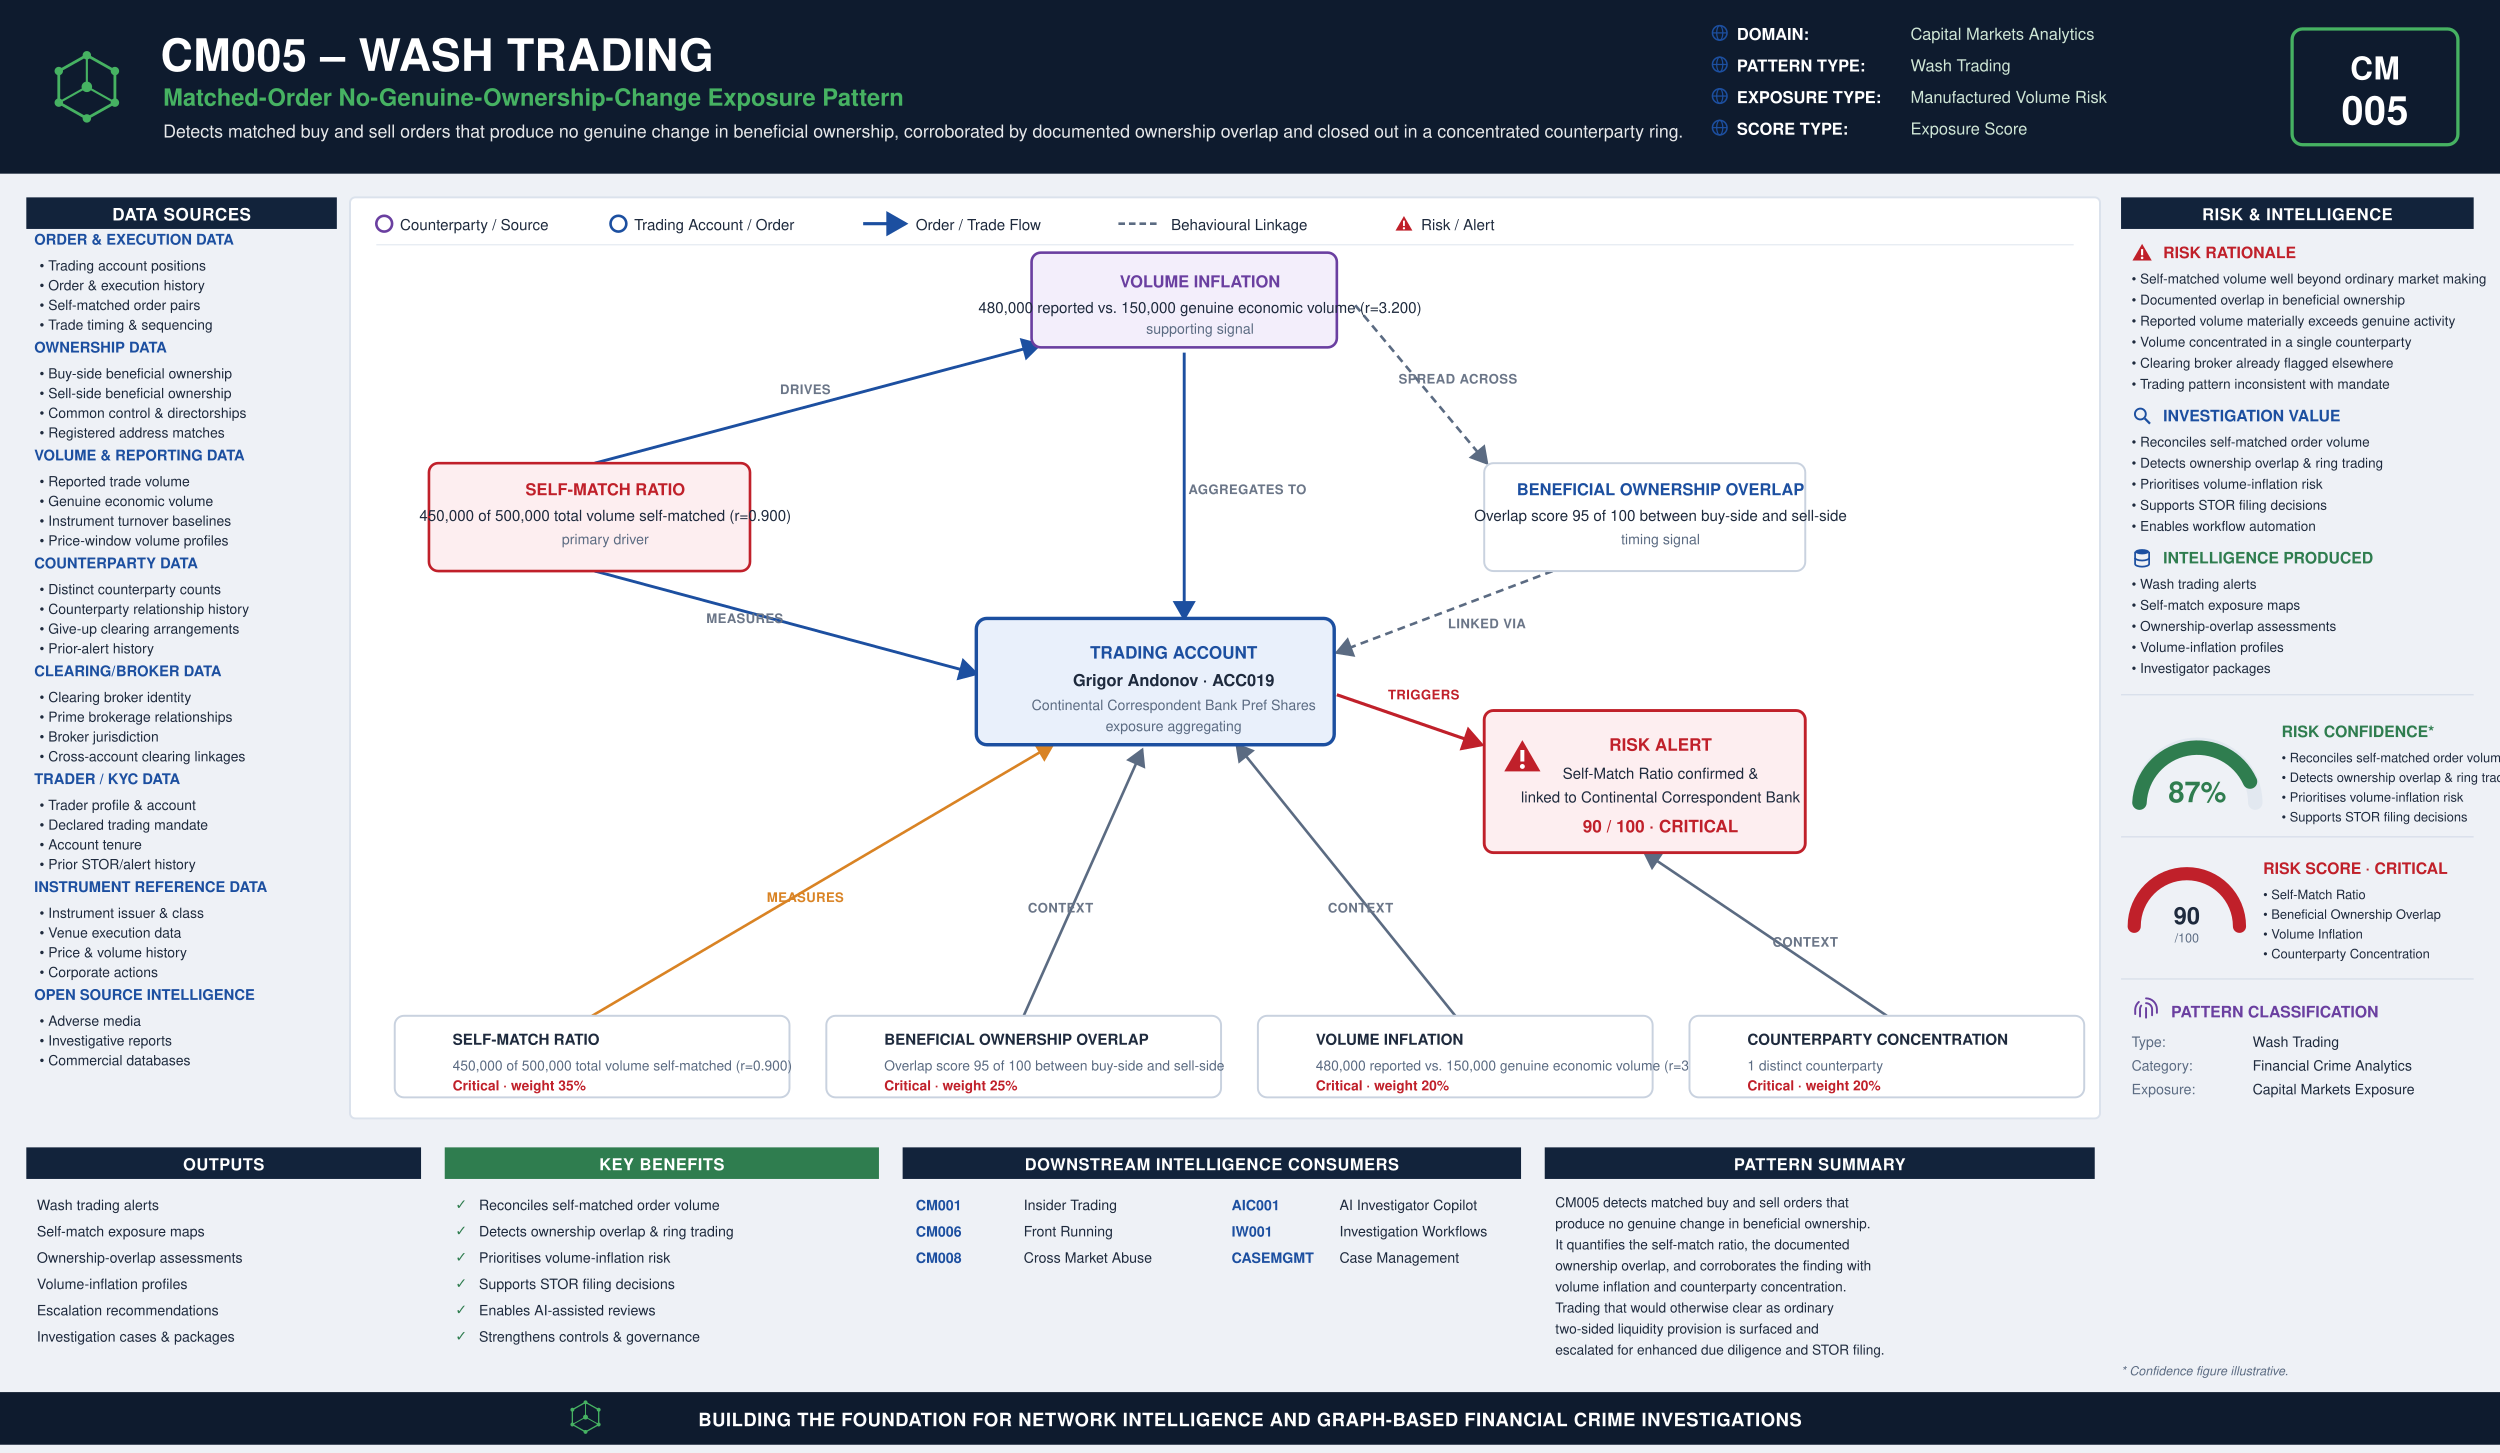
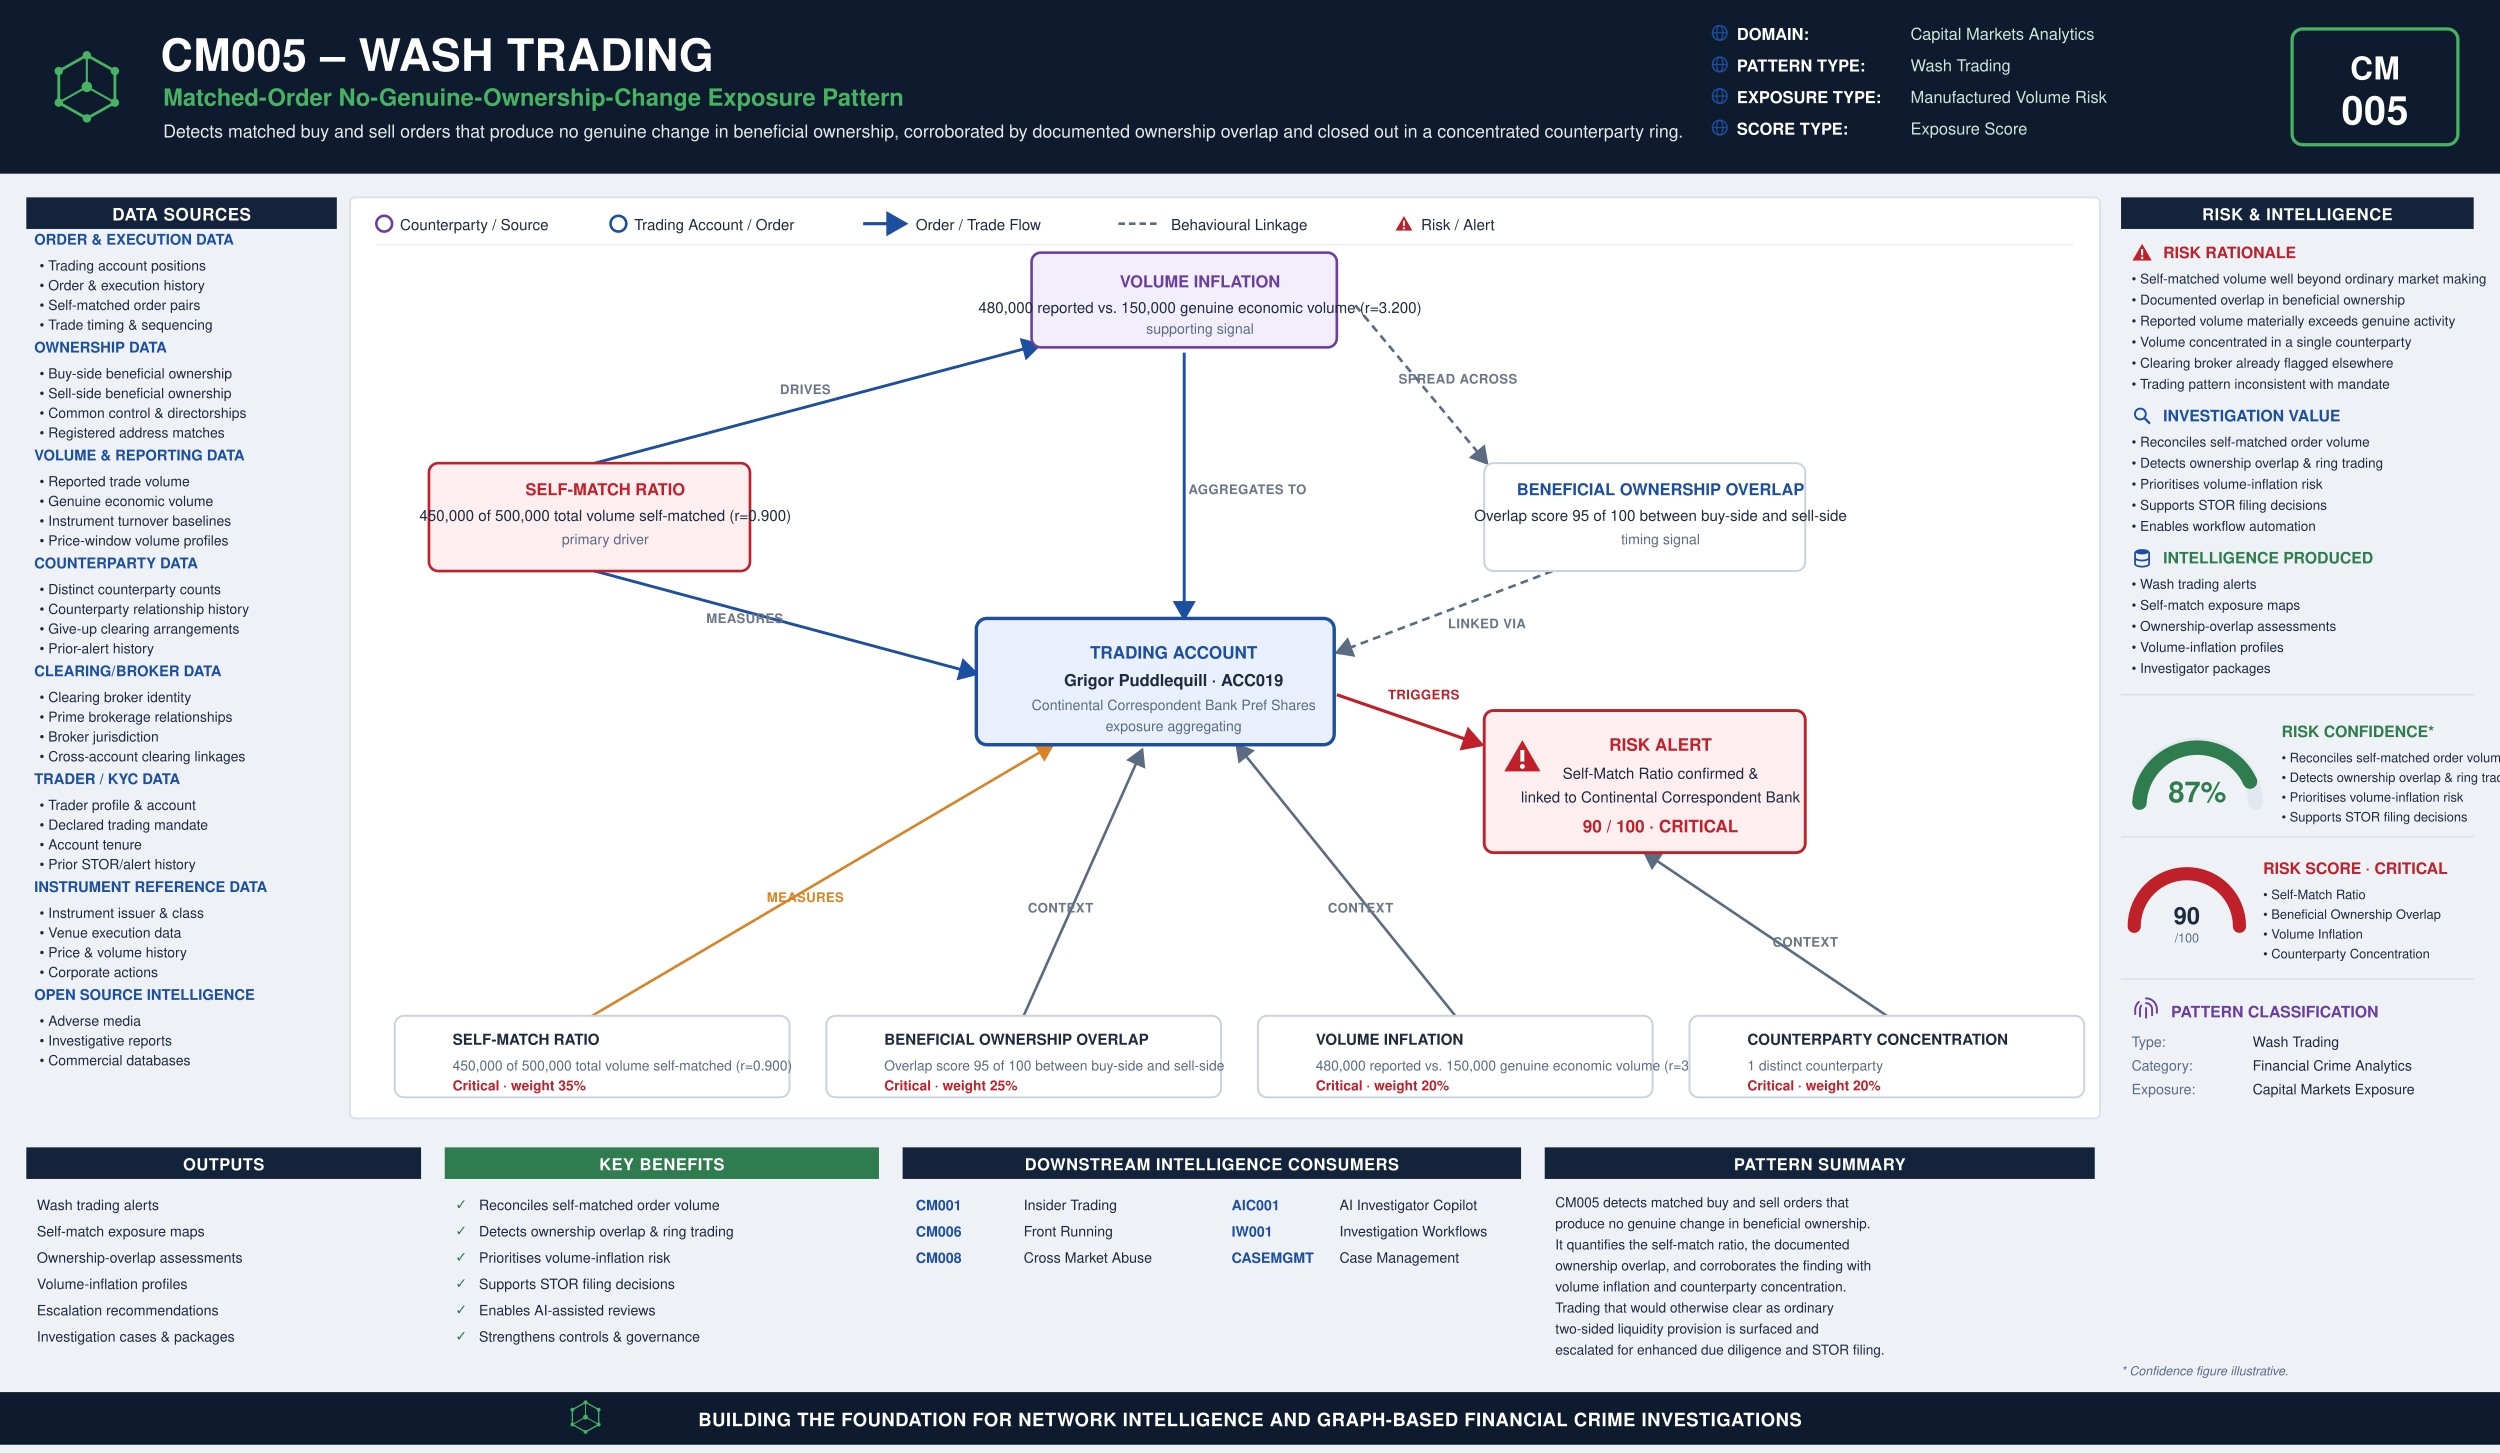
<svg xmlns="http://www.w3.org/2000/svg" viewBox="0 0 1900 1104" font-family="Helvetica, Arial, sans-serif" text-rendering="geometricPrecision">
  <defs>
    <style>
      .nvy{fill:#12233b}.grn{fill:#2f7d4f}.red{fill:#c0202a}.gold{fill:#f4a920}.pur{fill:#6a3fa0}
      .wht{fill:#ffffff}.ink{fill:#1e2a3d}.blu{fill:#1c4fa0}.sub{fill:#5b6b82}
      .hd{fill:#ffffff;font-weight:bold;letter-spacing:.4px}
      .sh{font-weight:bold;fill:#1c4fa0}.b{font-weight:bold}
      .card{fill:#ffffff;stroke:#c9d2df;stroke-width:1.5}
      .elab{fill:#6b7688;font-weight:bold;letter-spacing:.3px}
      text{dominant-baseline:middle}
    </style>
    <marker id="ar" markerWidth="9" markerHeight="9" refX="6" refY="4" orient="auto">
      <path d="M0 0l7 4L0 8z" fill="#1c4fa0" />
    </marker>
    <marker id="arR" markerWidth="9" markerHeight="9" refX="6" refY="4" orient="auto">
      <path d="M0 0l7 4L0 8z" fill="#c0202a" />
    </marker>
    <marker id="arO" markerWidth="9" markerHeight="9" refX="6" refY="4" orient="auto">
      <path d="M0 0l7 4L0 8z" fill="#d98324" />
    </marker>
    <marker id="arG" markerWidth="9" markerHeight="9" refX="6" refY="4" orient="auto">
      <path d="M0 0l7 4L0 8z" fill="#5b6b82" />
    </marker>
    <symbol id="i-globe" viewBox="0 0 24 24">
      <circle cx="12" cy="12" r="9.5" fill="none" stroke="#1c4fa0" stroke-width="2" />
      <ellipse cx="12" cy="12" rx="4" ry="9.5" fill="none" stroke="#1c4fa0" stroke-width="1.6" />
      <line x1="2.5" y1="12" x2="21.5" y2="12" stroke="#1c4fa0" stroke-width="1.6" />
    </symbol>
    <symbol id="i-doc" viewBox="0 0 24 24">
      <rect x="5" y="3" width="14" height="18" rx="1.5" fill="#1c4fa0" />
      <rect x="8" y="7" width="8" height="1.6" fill="#fff" />
      <rect x="8" y="11" width="8" height="1.6" fill="#fff" />
      <rect x="8" y="15" width="5" height="1.6" fill="#fff" />
    </symbol>
    <symbol id="i-link" viewBox="0 0 24 24">
      <circle cx="5" cy="12" r="2.6" fill="#1c4fa0" />
      <circle cx="19" cy="6" r="2.6" fill="#1c4fa0" />
      <circle cx="19" cy="18" r="2.6" fill="#1c4fa0" />
      <line x1="7" y1="11" x2="17" y2="7" stroke="#1c4fa0" stroke-width="1.8" />
      <line x1="7" y1="13" x2="17" y2="17" stroke="#1c4fa0" stroke-width="1.8" />
    </symbol>
    <symbol id="i-search" viewBox="0 0 24 24">
      <circle cx="10" cy="10" r="6.2" fill="none" stroke="#1c4fa0" stroke-width="2.2" />
      <line x1="15" y1="15" x2="21" y2="21" stroke="#1c4fa0" stroke-width="2.6" />
    </symbol>
    <symbol id="i-shield" viewBox="0 0 24 24">
      <path d="M12 2 21 5v7c0 5.5-3.8 9-9 10-5.2-1-9-4.5-9-10V5z" fill="#1c4fa0" />
      <path d="M8 12l3 3 5-6" fill="none" stroke="#fff" stroke-width="2.2" stroke-linecap="round" stroke-linejoin="round" />
    </symbol>
    <symbol id="i-alert" viewBox="0 0 24 24">
      <path d="M12 2 23 21H1z" fill="#c0202a" />
      <rect x="10.8" y="8" width="2.4" height="7" fill="#fff" />
      <circle cx="12" cy="18" r="1.5" fill="#fff" />
    </symbol>
    <symbol id="i-db" viewBox="0 0 24 24">
      <ellipse cx="12" cy="5" rx="8" ry="3" fill="#1c4fa0" />
      <path d="M4 5v14c0 1.6 3.6 3 8 3s8-1.4 8-3V5" fill="none" stroke="#1c4fa0" stroke-width="2" />
      <path d="M4 12c0 1.6 3.6 3 8 3s8-1.4 8-3" fill="none" stroke="#1c4fa0" stroke-width="2" />
    </symbol>
    <symbol id="i-fp" viewBox="0 0 24 24">
      <g fill="none" stroke="#6a3fa0" stroke-width="1.6" stroke-linecap="round">
        <path d="M12 3a9 9 0 0 1 9 9v3" />
        <path d="M6 6a9 9 0 0 0-3 6v4" />
        <path d="M12 7a5 5 0 0 1 5 5v5" />
        <path d="M8 9a5 5 0 0 0-1 3v6" />
        <path d="M12 11v8" />
      </g>
    </symbol>
    <symbol id="i-chart" viewBox="0 0 24 24">
      <g fill="currentColor">
        <rect x="3" y="12" width="4" height="9" />
        <rect x="10" y="6" width="4" height="15" />
        <rect x="17" y="2" width="4" height="19" />
      </g>
    </symbol>
    <symbol id="i-bank" viewBox="0 0 24 24">
      <path d="M12 2 22 8H2z" fill="currentColor" />
      <rect x="4" y="9" width="2.4" height="10" fill="currentColor" />
      <rect x="10.8" y="9" width="2.4" height="10" fill="currentColor" />
      <rect x="17.6" y="9" width="2.4" height="10" fill="currentColor" />
      <rect x="2" y="20" width="20" height="2" fill="currentColor" />
    </symbol>
    <symbol id="i-clock" viewBox="0 0 24 24">
      <circle cx="12" cy="12" r="9.5" fill="none" stroke="currentColor" stroke-width="2" />
      <path d="M12 6v6l4 3" fill="none" stroke="currentColor" stroke-width="2" stroke-linecap="round" />
    </symbol>
    <symbol id="i-hex" viewBox="0 0 48 48">
      <g fill="none" stroke="#46b262" stroke-width="1.6">
        <path d="M24 6 40 15v18L24 42 8 33V15z" />
      </g>
      <g fill="#46b262">
        <circle cx="24" cy="6" r="2.4" />
        <circle cx="40" cy="15" r="2.4" />
        <circle cx="40" cy="33" r="2.4" />
        <circle cx="24" cy="42" r="2.4" />
        <circle cx="8" cy="33" r="2.4" />
        <circle cx="8" cy="15" r="2.4" />
        <circle cx="24" cy="24" r="3" />
      </g>
      <g stroke="#46b262" stroke-width="1.2">
        <line x1="24" y1="24" x2="24" y2="6" />
        <line x1="24" y1="24" x2="40" y2="33" />
        <line x1="24" y1="24" x2="8" y2="33" />
      </g>
    </symbol>
  </defs>
  <rect width="1900" height="1104" fill="#eef1f6" />
  <rect x="0" y="0" width="1900" height="132" fill="#0e1b2e" />
  <use href="#i-hex" x="34" y="34" width="64" height="64" />
  <text x="122" y="42" class="hd" font-size="34">CM005 – WASH TRADING</text>
  <text x="124" y="74" font-size="18" font-weight="bold" fill="#46b262">Matched-Order No-Genuine-Ownership-Change Exposure Pattern</text>
  <text x="124" y="100" class="wht" font-size="13.5" opacity=".9">Detects matched buy and sell orders that produce no genuine change in beneficial ownership, corroborated by documented ownership overlap and closed out in a concentrated counterparty ring.</text>
  <g font-size="12.5">
    <use href="#i-globe" x="1300" y="18" width="14" height="14" />
    <text x="1320" y="26" class="wht b">DOMAIN:</text>
    <text x="1452" y="26" fill="#cfe6d6">Capital Markets Analytics</text>
    <use href="#i-globe" x="1300" y="42" width="14" height="14" />
    <text x="1320" y="50" class="wht b">PATTERN TYPE:</text>
    <text x="1452" y="50" fill="#cfe6d6">Wash Trading</text>
    <use href="#i-globe" x="1300" y="66" width="14" height="14" />
    <text x="1320" y="74" class="wht b">EXPOSURE TYPE:</text>
    <text x="1452" y="74" fill="#cfe6d6">Manufactured Volume Risk</text>
    <use href="#i-globe" x="1300" y="90" width="14" height="14" />
    <text x="1320" y="98" class="wht b">SCORE TYPE:</text>
    <text x="1452" y="98" fill="#cfe6d6">Exposure Score</text>
  </g>
  <rect x="1742" y="22" width="126" height="88" rx="8" fill="#0e1b2e" stroke="#46b262" stroke-width="2.5" />
  <text x="1805" y="52" class="hd" font-size="24" text-anchor="middle" fill="#46b262">CM</text>
  <text x="1805" y="84" class="hd" font-size="30" text-anchor="middle" fill="#46b262">005</text>
  <rect x="20" y="150" width="236" height="24" class="nvy" />
  <text x="138" y="163" class="hd" font-size="13" text-anchor="middle">DATA SOURCES</text>
  <g font-size="10.6">
    <g transform="translate(0,182)">
      <text x="26" y="0" class="sh" font-size="11.2">ORDER &amp; EXECUTION DATA</text>
      <text x="30" y="20" class="ink">• Trading account positions</text>
      <text x="30" y="35" class="ink">• Order &amp; execution history</text>
      <text x="30" y="50" class="ink">• Self-matched order pairs</text>
      <text x="30" y="65" class="ink">• Trade timing &amp; sequencing</text>
    </g>
    <g transform="translate(0,264)">
      <text x="26" y="0" class="sh" font-size="11.2">OWNERSHIP DATA</text>
      <text x="30" y="20" class="ink">• Buy-side beneficial ownership</text>
      <text x="30" y="35" class="ink">• Sell-side beneficial ownership</text>
      <text x="30" y="50" class="ink">• Common control &amp; directorships</text>
      <text x="30" y="65" class="ink">• Registered address matches</text>
    </g>
    <g transform="translate(0,346)">
      <text x="26" y="0" class="sh" font-size="11.2">VOLUME &amp; REPORTING DATA</text>
      <text x="30" y="20" class="ink">• Reported trade volume</text>
      <text x="30" y="35" class="ink">• Genuine economic volume</text>
      <text x="30" y="50" class="ink">• Instrument turnover baselines</text>
      <text x="30" y="65" class="ink">• Price-window volume profiles</text>
    </g>
    <g transform="translate(0,428)">
      <text x="26" y="0" class="sh" font-size="11.2">COUNTERPARTY DATA</text>
      <text x="30" y="20" class="ink">• Distinct counterparty counts</text>
      <text x="30" y="35" class="ink">• Counterparty relationship history</text>
      <text x="30" y="50" class="ink">• Give-up clearing arrangements</text>
      <text x="30" y="65" class="ink">• Prior-alert history</text>
    </g>
    <g transform="translate(0,510)">
      <text x="26" y="0" class="sh" font-size="11.2">CLEARING/BROKER DATA</text>
      <text x="30" y="20" class="ink">• Clearing broker identity</text>
      <text x="30" y="35" class="ink">• Prime brokerage relationships</text>
      <text x="30" y="50" class="ink">• Broker jurisdiction</text>
      <text x="30" y="65" class="ink">• Cross-account clearing linkages</text>
    </g>
    <g transform="translate(0,592)">
      <text x="26" y="0" class="sh" font-size="11.2">TRADER / KYC DATA</text>
      <text x="30" y="20" class="ink">• Trader profile &amp; account</text>
      <text x="30" y="35" class="ink">• Declared trading mandate</text>
      <text x="30" y="50" class="ink">• Account tenure</text>
      <text x="30" y="65" class="ink">• Prior STOR/alert history</text>
    </g>
    <g transform="translate(0,674)">
      <text x="26" y="0" class="sh" font-size="11.2">INSTRUMENT REFERENCE DATA</text>
      <text x="30" y="20" class="ink">• Instrument issuer &amp; class</text>
      <text x="30" y="35" class="ink">• Venue execution data</text>
      <text x="30" y="50" class="ink">• Price &amp; volume history</text>
      <text x="30" y="65" class="ink">• Corporate actions</text>
    </g>
    <g transform="translate(0,756)">
      <text x="26" y="0" class="sh" font-size="11.2">OPEN SOURCE INTELLIGENCE</text>
      <text x="30" y="20" class="ink">• Adverse media</text>
      <text x="30" y="35" class="ink">• Investigative reports</text>
      <text x="30" y="50" class="ink">• Commercial databases</text>
    </g>
  </g>
  <rect x="266" y="150" width="1330" height="700" rx="4" fill="#ffffff" stroke="#dbe2ec" stroke-width="1.5" />
  <g font-size="11.5" class="ink">
    <circle cx="292" cy="170" r="6" fill="none" stroke="#6a3fa0" stroke-width="2" />
    <text x="304" y="171">Counterparty / Source</text>
    <circle cx="470" cy="170" r="6" fill="none" stroke="#1c4fa0" stroke-width="2" />
    <text x="482" y="171">Trading Account / Order</text>
    <line x1="656" y1="170" x2="688" y2="170" stroke="#1c4fa0" stroke-width="2.4" marker-end="url(#ar)" />
    <text x="696" y="171">Order / Trade Flow</text>
    <line x1="850" y1="170" x2="882" y2="170" stroke="#5b6b82" stroke-width="2" stroke-dasharray="5 3" />
    <text x="890" y="171">Behavioural Linkage</text>
    <use href="#i-alert" x="1060" y="163" width="14" height="14" />
    <text x="1080" y="171">Risk / Alert</text>
  </g>
  <line x1="286" y1="186" x2="1576" y2="186" stroke="#e6ebf2" />
  <g fill="none">
    <path d="M452 352 L790 262" stroke="#1c4fa0" stroke-width="2.2" marker-end="url(#ar)" />
    <path d="M1030 232 L1130 352" stroke="#5b6b82" stroke-width="2" stroke-dasharray="6 4" marker-end="url(#arG)" />
    <path d="M900 268 L900 470" stroke="#1c4fa0" stroke-width="2.2" marker-end="url(#ar)" />
    <path d="M1180 434 L1016 496" stroke="#5b6b82" stroke-width="2" stroke-dasharray="6 4" marker-end="url(#arG)" />
    <path d="M452 434 L742 512" stroke="#1c4fa0" stroke-width="2.2" marker-end="url(#ar)" />
    <path d="M1016 528 L1126 566" stroke="#c0202a" stroke-width="2.4" marker-end="url(#arR)" />
    <path d="M450 772 L800 566" stroke="#d98324" stroke-width="2" marker-end="url(#arO)" />
    <path d="M778 772 L868 570" stroke="#5b6b82" stroke-width="2" marker-end="url(#arG)" />
    <path d="M1106 772 L940 566" stroke="#5b6b82" stroke-width="2" marker-end="url(#arG)" />
    <path d="M1434 772 L1250 648" stroke="#5b6b82" stroke-width="2" marker-end="url(#arG)" />
  </g>
  <g font-size="10" class="elab" text-anchor="middle">
    <text x="612" y="296">DRIVES</text>
    <text x="1108" y="288" fill="#6b7688">SPREAD ACROSS</text>
    <text x="948" y="372">AGGREGATES TO</text>
    <text x="1130" y="474" fill="#6b7688">LINKED VIA</text>
    <text x="566" y="470">MEASURES</text>
    <text x="1082" y="528" fill="#c0202a">TRIGGERS</text>
    <text x="612" y="682" fill="#d98324">MEASURES</text>
    <text x="806" y="690">CONTEXT</text>
    <text x="1034" y="690">CONTEXT</text>
    <text x="1372" y="716">CONTEXT</text>
  </g>
  <g>
    <rect x="326" y="352" width="244" height="82" rx="7" fill="#fdeef0" stroke="#c0202a" stroke-width="2" />
    <text x="460" y="372" class="red b" font-size="12.5" text-anchor="middle">SELF-MATCH RATIO</text>
    <text x="460" y="392" class="ink" font-size="11.5" text-anchor="middle">450,000 of 500,000 total volume self-matched (r=0.900)</text>
    <text x="460" y="410" class="sub" font-size="10.8" text-anchor="middle">primary driver</text>
  </g>
  <g>
    <rect x="784" y="192" width="232" height="72" rx="7" fill="#f3eefb" stroke="#6a3fa0" stroke-width="2" />
    <text x="912" y="214" class="pur b" font-size="12.5" text-anchor="middle">VOLUME INFLATION</text>
    <text x="912" y="234" class="ink" font-size="11.5" text-anchor="middle">480,000 reported vs. 150,000 genuine economic volume (r=3.200)</text>
    <text x="912" y="250" class="sub" font-size="10.8" text-anchor="middle">supporting signal</text>
  </g>
  <g>
    <rect x="1128" y="352" width="244" height="82" rx="7" class="card" />
    <text x="1262" y="372" class="blu b" font-size="12.5" text-anchor="middle">BENEFICIAL OWNERSHIP OVERLAP</text>
    <text x="1262" y="392" class="ink" font-size="11.5" text-anchor="middle">Overlap score 95 of 100 between buy-side and sell-side</text>
    <text x="1262" y="410" class="sub" font-size="10.8" text-anchor="middle">timing signal</text>
  </g>
  <g>
    <rect x="742" y="470" width="272" height="96" rx="8" fill="#e9f0fb" stroke="#1c4fa0" stroke-width="2.6" />
    <text x="892" y="496" class="blu b" font-size="13" text-anchor="middle">TRADING ACCOUNT</text>
-     <text x="892" y="517" class="ink b" font-size="12.5" text-anchor="middle">Grigor Andonov · ACC019</text>
+     <text x="892" y="517" class="ink b" font-size="12.5" text-anchor="middle">Grigor Puddlequill · ACC019</text>
    <text x="892" y="536" class="sub" font-size="10.8" text-anchor="middle">Continental Correspondent Bank Pref Shares</text>
    <text x="892" y="552" class="sub" font-size="10.8" text-anchor="middle">exposure aggregating</text>
  </g>
  <g>
    <rect x="1128" y="540" width="244" height="108" rx="7" fill="#fdeef0" stroke="#c0202a" stroke-width="2.2" />
    <use href="#i-alert" x="1142" y="560" width="30" height="30" />
    <text x="1262" y="566" class="red b" font-size="13" text-anchor="middle">RISK ALERT</text>
    <text x="1262" y="588" class="ink" font-size="11.5" text-anchor="middle">Self-Match Ratio confirmed &amp;</text>
    <text x="1262" y="606" class="ink" font-size="11.5" text-anchor="middle">linked to Continental Correspondent Bank</text>
    <text x="1262" y="628" class="red b" font-size="13" text-anchor="middle">90 / 100 · CRITICAL</text>
  </g>
  <g>
    <rect x="300" y="772" width="300" height="62" rx="7" class="card" />
    <text x="344" y="790" class="ink b" font-size="11.5">SELF-MATCH RATIO</text>
    <text x="344" y="810" class="sub" font-size="10.5">450,000 of 500,000 total volume self-matched (r=0.900)</text>
    <text x="344" y="825" class="red b" font-size="10.5">Critical · weight 35%</text>
    <rect x="628" y="772" width="300" height="62" rx="7" class="card" />
    <text x="672" y="790" class="ink b" font-size="11.5">BENEFICIAL OWNERSHIP OVERLAP</text>
    <text x="672" y="810" class="sub" font-size="10.5">Overlap score 95 of 100 between buy-side and sell-side</text>
    <text x="672" y="825" class="red b" font-size="10.5">Critical · weight 25%</text>
    <rect x="956" y="772" width="300" height="62" rx="7" class="card" />
    <text x="1000" y="790" class="ink b" font-size="11.5">VOLUME INFLATION</text>
    <text x="1000" y="810" class="sub" font-size="10.5">480,000 reported vs. 150,000 genuine economic volume (r=3.200)</text>
    <text x="1000" y="825" class="red b" font-size="10.5">Critical · weight 20%</text>
    <rect x="1284" y="772" width="300" height="62" rx="7" class="card" />
    <text x="1328" y="790" class="ink b" font-size="11.5">COUNTERPARTY CONCENTRATION</text>
    <text x="1328" y="810" class="sub" font-size="10.5">1 distinct counterparty</text>
    <text x="1328" y="825" class="red b" font-size="10.5">Critical · weight 20%</text>
  </g>
  <rect x="1612" y="150" width="268" height="24" class="nvy" />
  <text x="1746" y="163" class="hd" font-size="12.5" text-anchor="middle">RISK &amp; INTELLIGENCE</text>
  <g font-size="10.3">
    <use href="#i-alert" x="1620" y="184" width="16" height="16" />
    <text x="1644" y="192" class="red b" font-size="12">RISK RATIONALE</text>
    <g class="ink">
      <text x="1620" y="212">• Self-matched volume well beyond ordinary market making</text>
      <text x="1620" y="228">• Documented overlap in beneficial ownership</text>
      <text x="1620" y="244">• Reported volume materially exceeds genuine activity</text>
      <text x="1620" y="260">• Volume concentrated in a single counterparty</text>
      <text x="1620" y="276">• Clearing broker already flagged elsewhere</text>
      <text x="1620" y="292">• Trading pattern inconsistent with mandate</text>
    </g>
    <use href="#i-search" x="1620" y="308" width="16" height="16" />
    <text x="1644" y="316" class="blu b" font-size="12">INVESTIGATION VALUE</text>
    <g class="ink">
      <text x="1620" y="336">• Reconciles self-matched order volume</text>
      <text x="1620" y="352">• Detects ownership overlap &amp; ring trading</text>
      <text x="1620" y="368">• Prioritises volume-inflation risk</text>
      <text x="1620" y="384">• Supports STOR filing decisions</text>
      <text x="1620" y="400">• Enables workflow automation</text>
    </g>
    <use href="#i-db" x="1620" y="416" width="16" height="16" />
    <text x="1644" y="424" class="grn b" font-size="12">INTELLIGENCE PRODUCED</text>
    <g class="ink">
      <text x="1620" y="444">• Wash trading alerts</text>
      <text x="1620" y="460">• Self-match exposure maps</text>
      <text x="1620" y="476">• Ownership-overlap assessments</text>
      <text x="1620" y="492">• Volume-inflation profiles</text>
      <text x="1620" y="508">• Investigator packages</text>
    </g>
  </g>
  <line x1="1612" y1="528" x2="1880" y2="528" stroke="#d7deea" />
  <path d="M1626 610 A44 44 0 0 1 1714 610" fill="none" stroke="#e2e8f0" stroke-width="11" stroke-linecap="round" />
  <path d="M1626 610 A44 44 0 0 1 1710 594" fill="none" stroke="#2f7d4f" stroke-width="11" stroke-linecap="round" />
  <text x="1670" y="602" class="grn b" font-size="22" text-anchor="middle">87%</text>
  <text x="1734" y="556" class="grn b" font-size="12">RISK CONFIDENCE*</text>
  <g font-size="9.8" class="ink">
    <text x="1734" y="576">• Reconciles self-matched order volume</text>
    <text x="1734" y="591">• Detects ownership overlap &amp; ring trading</text>
    <text x="1734" y="606">• Prioritises volume-inflation risk</text>
    <text x="1734" y="621">• Supports STOR filing decisions</text>
  </g>
  <line x1="1612" y1="636" x2="1880" y2="636" stroke="#d7deea" />
  <path d="M1622 704 A40 40 0 0 1 1702 704" fill="none" stroke="#c0202a" stroke-width="10" stroke-linecap="round" />
  <text x="1662" y="696" class="ink b" font-size="18" text-anchor="middle">90</text>
  <text x="1662" y="713" class="sub" font-size="9.5" text-anchor="middle">/100</text>
  <text x="1720" y="660" class="red b" font-size="12">RISK SCORE · CRITICAL</text>
  <g font-size="9.8" class="ink">
    <text x="1720" y="680">• Self-Match Ratio</text>
    <text x="1720" y="695">• Beneficial Ownership Overlap</text>
    <text x="1720" y="710">• Volume Inflation</text>
    <text x="1720" y="725">• Counterparty Concentration</text>
  </g>
  <line x1="1612" y1="744" x2="1880" y2="744" stroke="#d7deea" />
  <use href="#i-fp" x="1620" y="756" width="22" height="22" />
  <text x="1650" y="769" class="pur b" font-size="12">PATTERN CLASSIFICATION</text>
  <g font-size="10.8">
    <text x="1620" y="792" class="sub">Type:</text>
    <text x="1712" y="792" class="ink">Wash Trading</text>
    <text x="1620" y="810" class="sub">Category:</text>
    <text x="1712" y="810" class="ink">Financial Crime Analytics</text>
    <text x="1620" y="828" class="sub">Exposure:</text>
    <text x="1712" y="828" class="ink">Capital Markets Exposure</text>
  </g>
  <g transform="translate(20,872)">
    <rect x="0" y="0" width="300" height="24" class="nvy" />
    <text x="150" y="13" class="hd" font-size="12.5" text-anchor="middle">OUTPUTS</text>
    <g font-size="10.8" class="ink">
      <text x="8" y="44">Wash trading alerts</text>
      <text x="8" y="64">Self-match exposure maps</text>
      <text x="8" y="84">Ownership-overlap assessments</text>
      <text x="8" y="104">Volume-inflation profiles</text>
      <text x="8" y="124">Escalation recommendations</text>
      <text x="8" y="144">Investigation cases &amp; packages</text>
    </g>
  </g>
  <g transform="translate(338,872)">
    <rect x="0" y="0" width="330" height="24" class="grn" />
    <text x="165" y="13" class="hd" font-size="12.5" text-anchor="middle">KEY BENEFITS</text>
    <g font-size="10.8" class="ink">
      <g fill="#2f7d4f" font-weight="bold">
        <text x="8" y="44">✓</text>
        <text x="8" y="64">✓</text>
        <text x="8" y="84">✓</text>
        <text x="8" y="104">✓</text>
        <text x="8" y="124">✓</text>
        <text x="8" y="144">✓</text>
      </g>
      <text x="26" y="44">Reconciles self-matched order volume</text>
      <text x="26" y="64">Detects ownership overlap &amp; ring trading</text>
      <text x="26" y="84">Prioritises volume-inflation risk</text>
      <text x="26" y="104">Supports STOR filing decisions</text>
      <text x="26" y="124">Enables AI-assisted reviews</text>
      <text x="26" y="144">Strengthens controls &amp; governance</text>
    </g>
  </g>
  <g transform="translate(686,872)">
    <rect x="0" y="0" width="470" height="24" class="nvy" />
    <text x="235" y="13" class="hd" font-size="12.5" text-anchor="middle">DOWNSTREAM INTELLIGENCE CONSUMERS</text>
    <g font-size="10.8">
      <text x="10" y="44" class="sh">CM001</text>
      <text x="92" y="44" class="ink">Insider Trading</text>
      <text x="10" y="64" class="sh">CM006</text>
      <text x="92" y="64" class="ink">Front Running</text>
      <text x="10" y="84" class="sh">CM008</text>
      <text x="92" y="84" class="ink">Cross Market Abuse</text>
      <text x="250" y="44" class="sh">AIC001</text>
      <text x="332" y="44" class="ink">AI Investigator Copilot</text>
      <text x="250" y="64" class="sh">IW001</text>
      <text x="332" y="64" class="ink">Investigation Workflows</text>
      <text x="250" y="84" class="sh">CASEMGMT</text>
      <text x="332" y="84" class="ink">Case Management</text>
    </g>
  </g>
  <g transform="translate(1174,872)">
    <rect x="0" y="0" width="418" height="24" class="nvy" />
    <text x="209" y="13" class="hd" font-size="12.5" text-anchor="middle">PATTERN SUMMARY</text>
    <g font-size="10.4" class="ink">
      <text x="8" y="42">CM005 detects matched buy and sell orders that</text>
      <text x="8" y="58">produce no genuine change in beneficial ownership.</text>
      <text x="8" y="74">It quantifies the self-match ratio, the documented</text>
      <text x="8" y="90">ownership overlap, and corroborates the finding with</text>
      <text x="8" y="106">volume inflation and counterparty concentration.</text>
      <text x="8" y="122">Trading that would otherwise clear as ordinary</text>
      <text x="8" y="138">two-sided liquidity provision is surfaced and</text>
      <text x="8" y="154">escalated for enhanced due diligence and STOR filing.</text>
    </g>
  </g>
  <text x="1612" y="1042" class="sub" font-size="9.5" font-style="italic">* Confidence figure illustrative.</text>
  <rect x="0" y="1058" width="1900" height="40" fill="#0e1b2e" />
  <use href="#i-hex" x="430" y="1062" width="30" height="30" />
  <text x="950" y="1079" class="hd" font-size="14" text-anchor="middle">BUILDING THE FOUNDATION FOR NETWORK INTELLIGENCE AND GRAPH-BASED FINANCIAL CRIME INVESTIGATIONS</text>
</svg>
